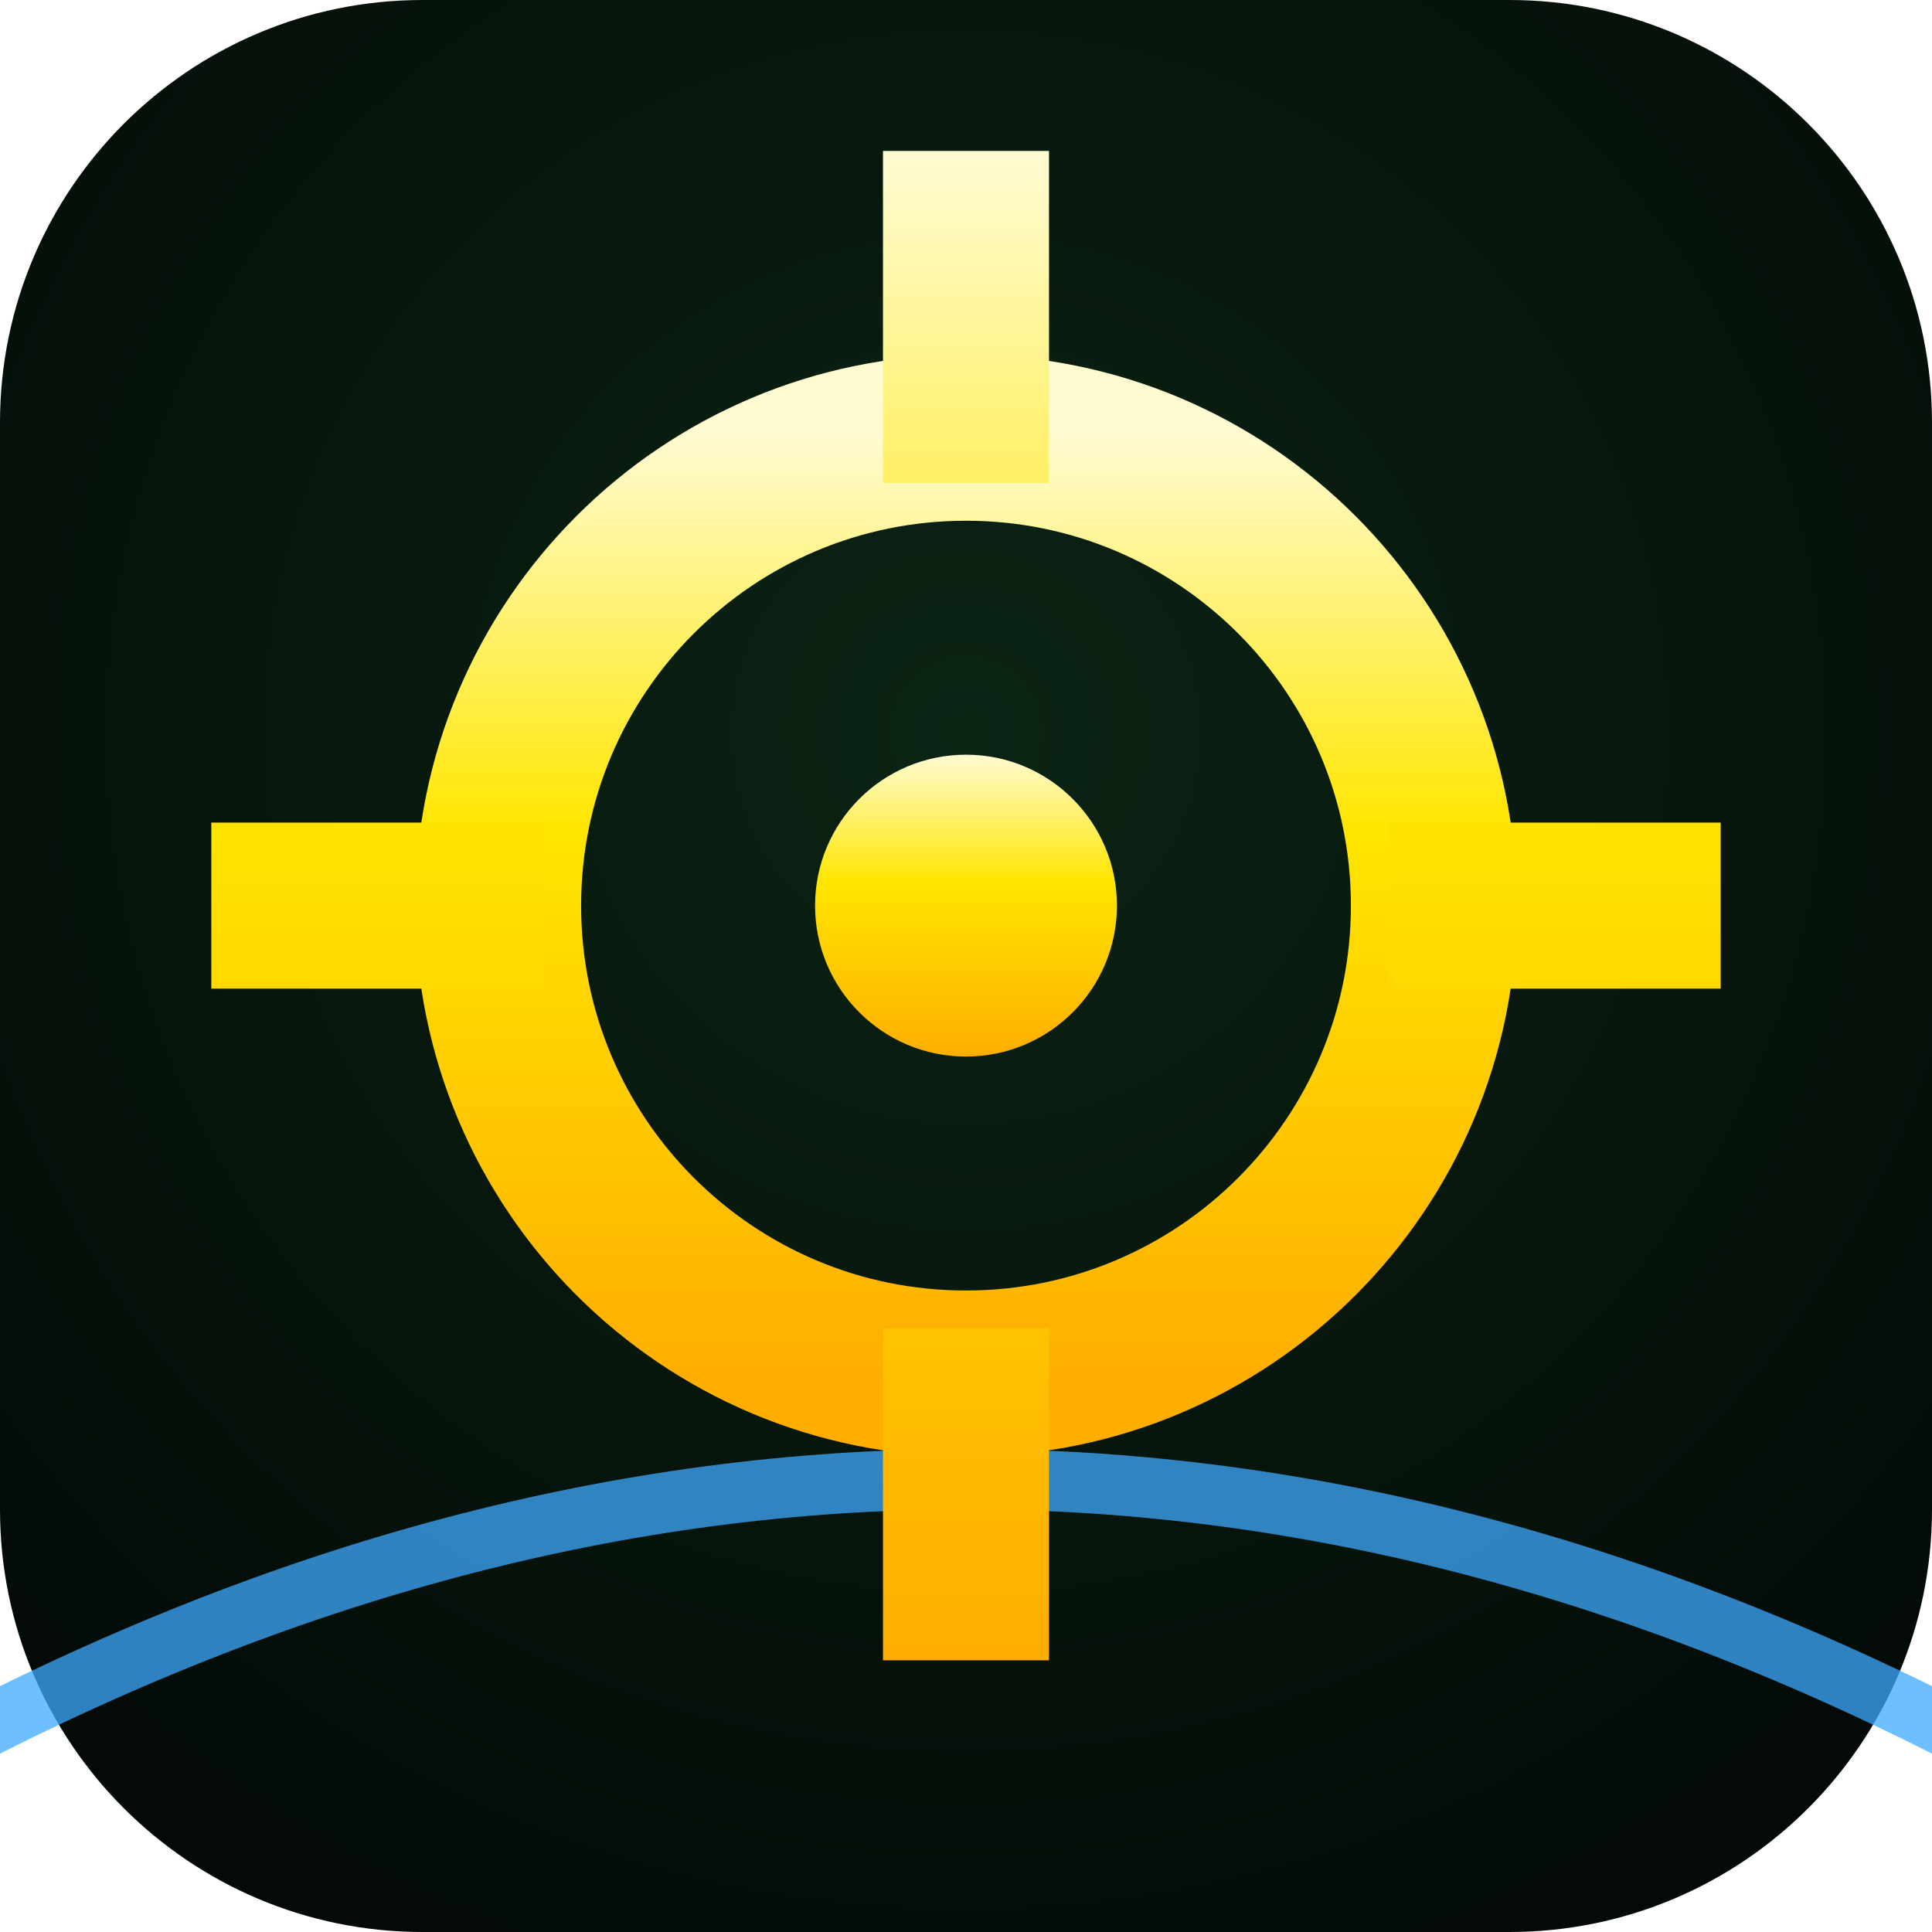
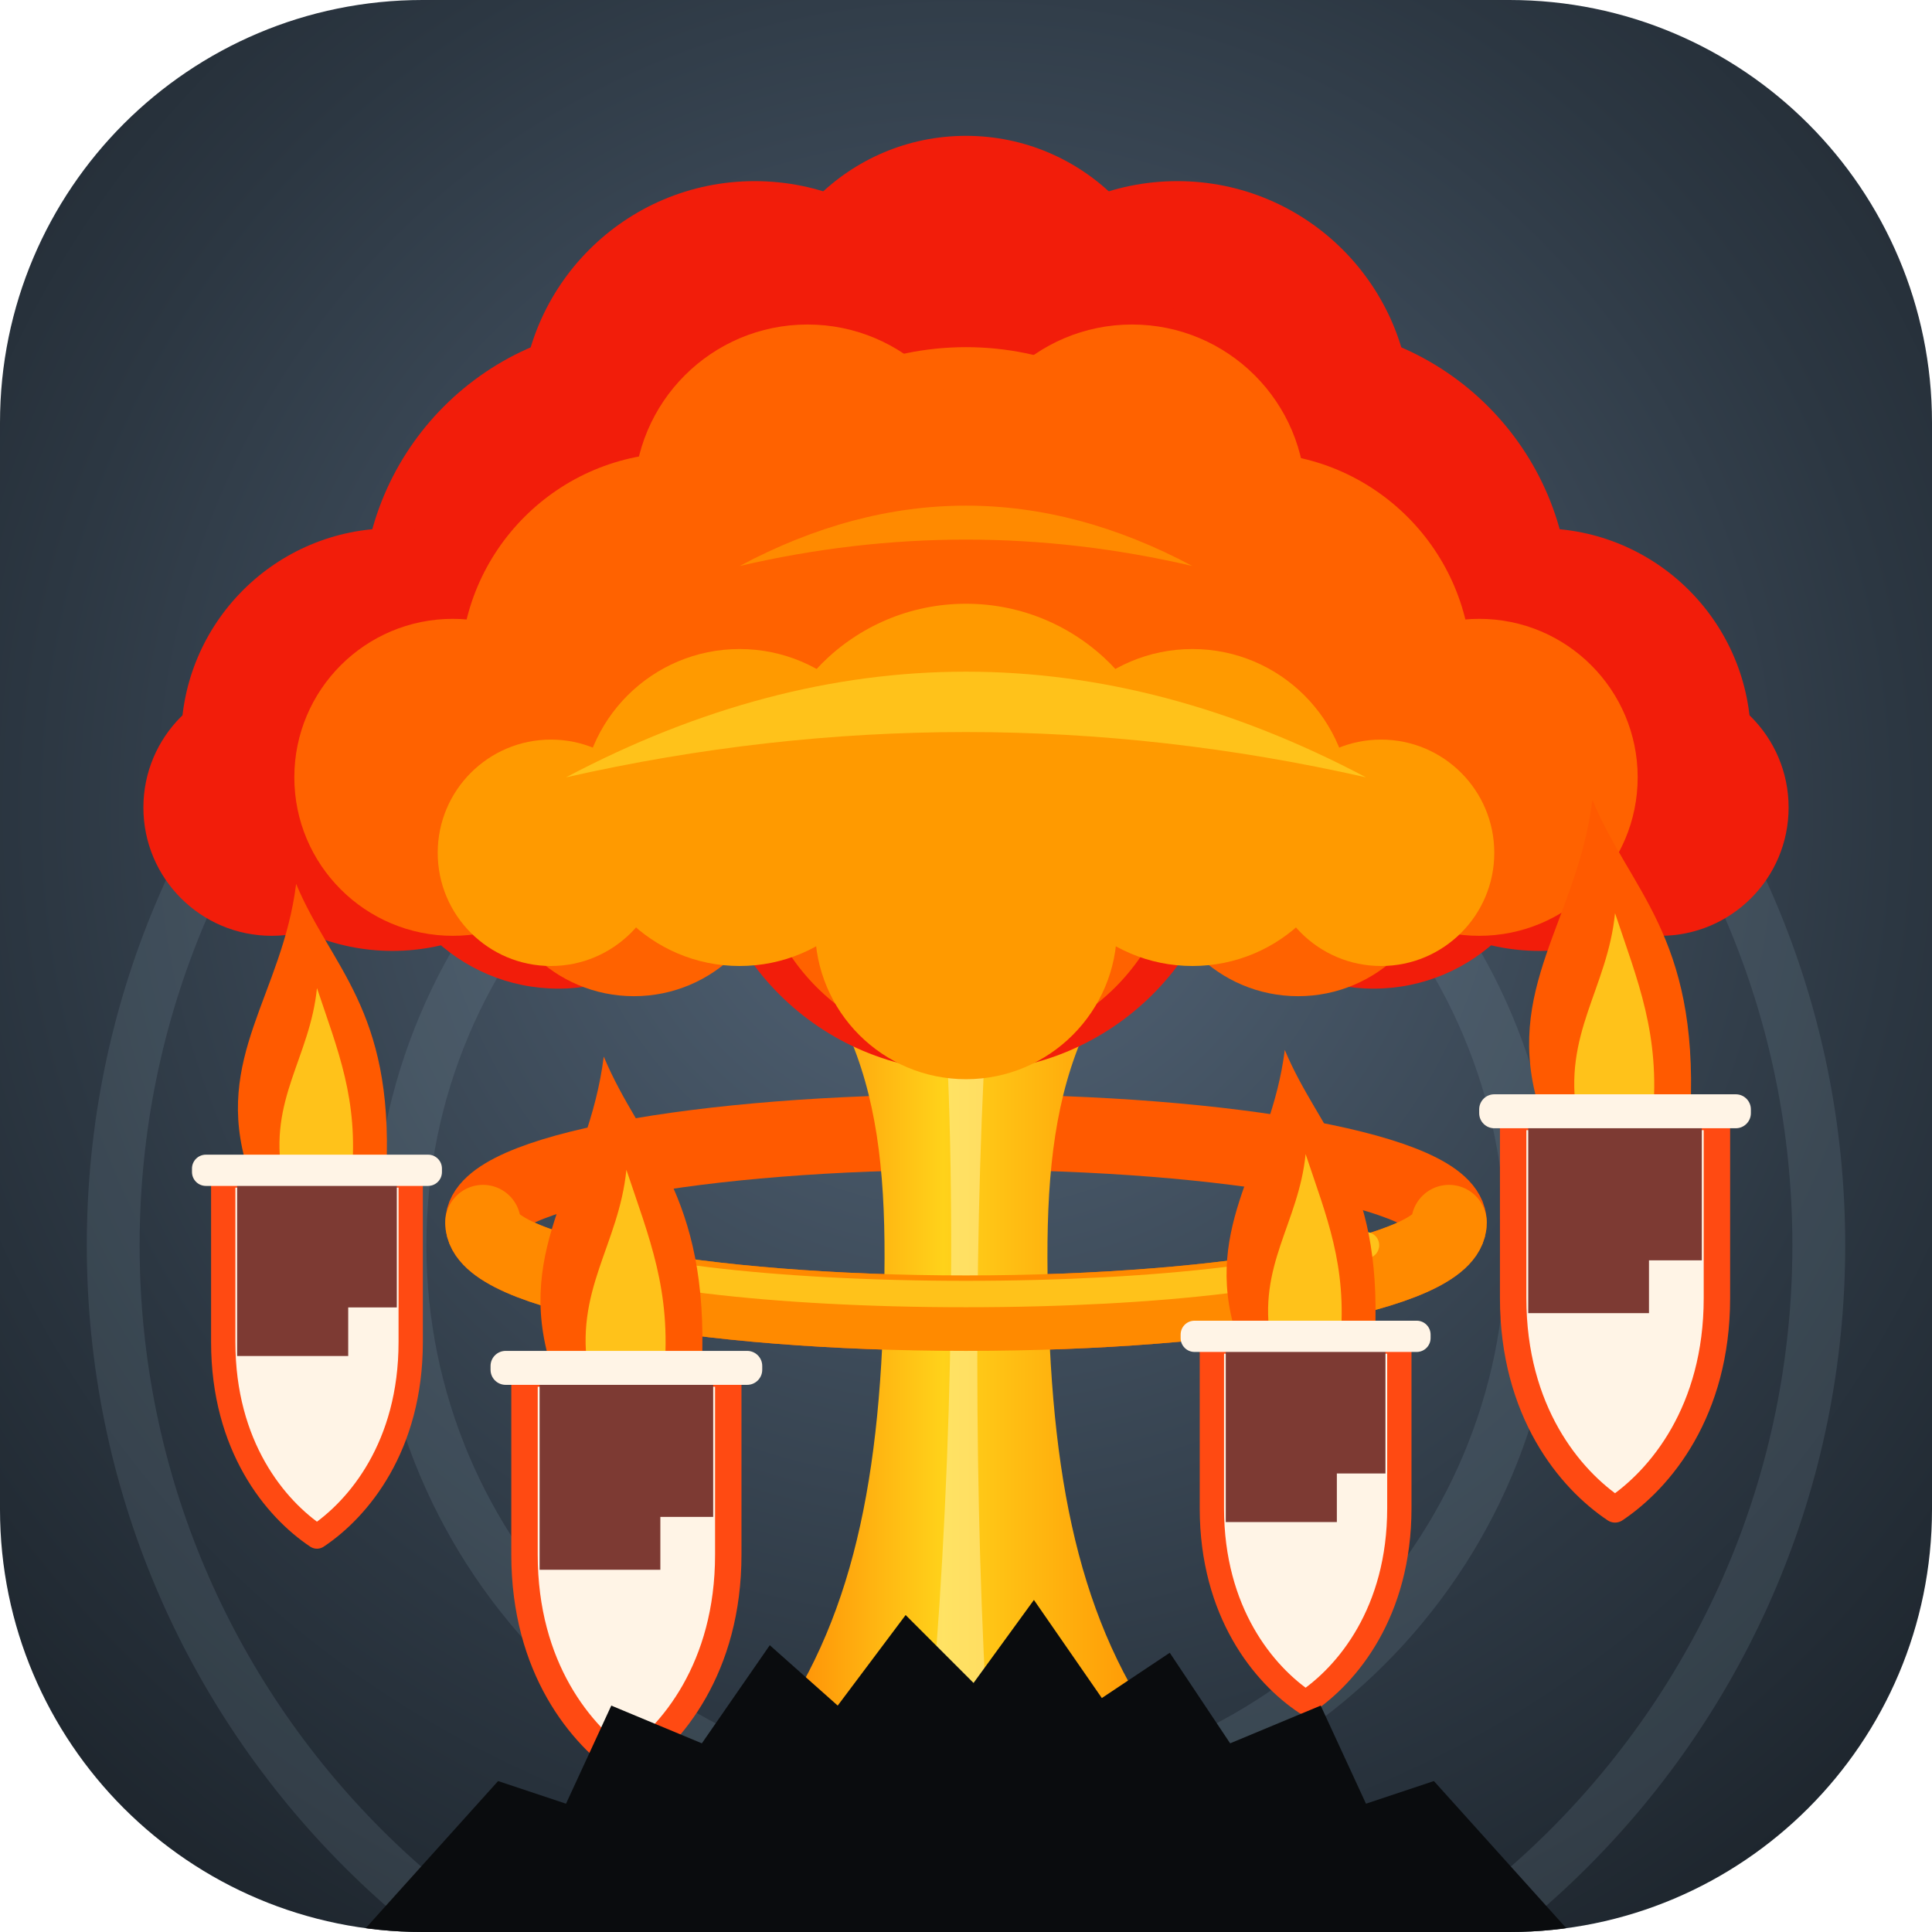
- <svg xmlns="http://www.w3.org/2000/svg" viewBox="0 0 64 64">
+ <svg xmlns="http://www.w3.org/2000/svg" viewBox="0 0 512 512">
  <defs>
-     <linearGradient id="y" x1="0" y1="0" x2="0" y2="1">
-       <stop offset="0" stop-color="#fffbd0" />
-       <stop offset=".42" stop-color="#ffe600" />
-       <stop offset="1" stop-color="#ffae00" />
+     <radialGradient id="bg" cx=".5" cy=".42" r=".8">
+       <stop offset="0" stop-color="#55677a" />
+       <stop offset=".6" stop-color="#2c3742" />
+       <stop offset="1" stop-color="#151b21" />
+     </radialGradient>
+     <linearGradient id="stem" x1="0" y1="0" x2="1" y2="0">
+       <stop offset="0" stop-color="#ff7a00" />
+       <stop offset=".45" stop-color="#ffd21a" />
+       <stop offset="1" stop-color="#ff8a00" />
    </linearGradient>
-     <radialGradient id="bg" cx=".5" cy=".38" r=".75">
-       <stop offset="0" stop-color="#0b2414" />
-       <stop offset="1" stop-color="#030805" />
-     </radialGradient>
+     <clipPath id="tile">
+       <rect width="512" height="512" rx="112" />
+     </clipPath>
  </defs>
-   <rect width="64" height="64" rx="14" fill="url(#bg)" />
-   <path d="M-2 58 Q32 40 66 58" fill="none" stroke="#3da9ff" stroke-width="2" opacity=".75" />
-   <g fill="none" stroke="url(#y)" stroke-width="5.5">
-     <circle cx="32" cy="30" r="15.5" />
-     <path d="M32 5v11M32 44v11M7 30h11M46 30h11" />
+   <g clip-path="url(#tile)">
+     <rect width="512" height="512" fill="url(#bg)" />
+     <g fill="none" stroke="#8fa3b5" opacity=".16" stroke-width="14">
+       <circle cx="256" cy="330" r="150" />
+       <circle cx="256" cy="330" r="226" />
+     </g>
+     <ellipse cx="256" cy="324" rx="128" ry="24" fill="none" stroke="#ff5a00" stroke-width="20" />
+     <path d="M196 236 C232 268 236 300 234 352 C232 404 222 440 196 470 H316 C290 440 280 404 278 352 C276 300 280 268 316 236Z" fill="url(#stem)" />
+     <path d="M250 262 C254 320 252 400 246 462 H262 C258 400 258 320 262 262Z" fill="#fff0a0" opacity=".55" />
+     <circle cx="256" cy="150" r="96" fill="#f21d0a" />
+     <circle cx="170" cy="160" r="74" fill="#f21d0a" />
+     <circle cx="342" cy="160" r="74" fill="#f21d0a" />
+     <circle cx="104" cy="196" r="56" fill="#f21d0a" />
+     <circle cx="408" cy="196" r="56" fill="#f21d0a" />
+     <circle cx="200" cy="110" r="62" fill="#f21d0a" />
+     <circle cx="312" cy="110" r="62" fill="#f21d0a" />
+     <circle cx="256" cy="92" r="56" fill="#f21d0a" />
+     <circle cx="148" cy="214" r="48" fill="#f21d0a" />
+     <circle cx="364" cy="214" r="48" fill="#f21d0a" />
+     <circle cx="256" cy="214" r="70" fill="#f21d0a" />
+     <circle cx="72" cy="214" r="34" fill="#f21d0a" />
+     <circle cx="440" cy="214" r="34" fill="#f21d0a" />
+     <circle cx="256" cy="170" r="78" fill="#ff6200" />
+     <circle cx="180" cy="178" r="58" fill="#ff6200" />
+     <circle cx="332" cy="178" r="58" fill="#ff6200" />
+     <circle cx="120" cy="206" r="42" fill="#ff6200" />
+     <circle cx="392" cy="206" r="42" fill="#ff6200" />
+     <circle cx="214" cy="132" r="46" fill="#ff6200" />
+     <circle cx="300" cy="132" r="46" fill="#ff6200" />
+     <circle cx="256" cy="222" r="56" fill="#ff6200" />
+     <circle cx="168" cy="226" r="38" fill="#ff6200" />
+     <circle cx="344" cy="226" r="38" fill="#ff6200" />
+     <circle cx="256" cy="214" r="54" fill="#ff9a00" />
+     <circle cx="196" cy="214" r="42" fill="#ff9a00" />
+     <circle cx="316" cy="214" r="42" fill="#ff9a00" />
+     <circle cx="146" cy="226" r="30" fill="#ff9a00" />
+     <circle cx="366" cy="226" r="30" fill="#ff9a00" />
+     <circle cx="256" cy="246" r="40" fill="#ff9a00" />
+     <path d="M150 206 Q256 150 362 206 Q256 182 150 206Z" fill="#ffc21a" />
+     <path d="M196 150 Q256 118 316 150 Q256 136 196 150Z" fill="#ff8a00" />
+     <path d="M128 324 A128 24 0 0 0 384 324" fill="none" stroke="#ff8a00" stroke-width="20" stroke-linecap="round" />
+     <path d="M150 330 A108 16 0 0 0 362 330" fill="none" stroke="#ffc21a" stroke-width="7" stroke-linecap="round" />
+     <g transform="translate(84 352) rotate(0) scale(0.92)">
+       <path d="M-20 -46 C-30 -78 -10 -96 -6 -128 C4 -104 22 -92 20 -46Z" fill="#ff5a00" />
+       <path d="M-10 -44 C-14 -66 -2 -78 0 -98 C6 -80 12 -66 10 -44Z" fill="#ffc21a" />
+       <path d="M-27 -44 H27 V4 C27 34 12 52 0 60 C-12 52 -27 34 -27 4Z" fill="#fff4e6" stroke="#ff4a12" stroke-width="7" stroke-linejoin="round" />
+       <path d="M-23 -42 H23 V-6 H9 V8 H-23Z" fill="#7d3a33" />
+       <rect x="-36" y="-50" width="72" height="9" rx="4" fill="#fff4e6" />
+     </g>
+     <g transform="translate(166 408) rotate(0) scale(1.0)">
+       <path d="M-20 -46 C-30 -78 -10 -96 -6 -128 C4 -104 22 -92 20 -46Z" fill="#ff5a00" />
+       <path d="M-10 -44 C-14 -66 -2 -78 0 -98 C6 -80 12 -66 10 -44Z" fill="#ffc21a" />
+       <path d="M-27 -44 H27 V4 C27 34 12 52 0 60 C-12 52 -27 34 -27 4Z" fill="#fff4e6" stroke="#ff4a12" stroke-width="7" stroke-linejoin="round" />
+       <path d="M-23 -42 H23 V-6 H9 V8 H-23Z" fill="#7d3a33" />
+       <rect x="-36" y="-50" width="72" height="9" rx="4" fill="#fff4e6" />
+     </g>
+     <g transform="translate(346 396) rotate(0) scale(0.92)">
+       <path d="M-20 -46 C-30 -78 -10 -96 -6 -128 C4 -104 22 -92 20 -46Z" fill="#ff5a00" />
+       <path d="M-10 -44 C-14 -66 -2 -78 0 -98 C6 -80 12 -66 10 -44Z" fill="#ffc21a" />
+       <path d="M-27 -44 H27 V4 C27 34 12 52 0 60 C-12 52 -27 34 -27 4Z" fill="#fff4e6" stroke="#ff4a12" stroke-width="7" stroke-linejoin="round" />
+       <path d="M-23 -42 H23 V-6 H9 V8 H-23Z" fill="#7d3a33" />
+       <rect x="-36" y="-50" width="72" height="9" rx="4" fill="#fff4e6" />
+     </g>
+     <g transform="translate(428 340) rotate(0) scale(1.0)">
+       <path d="M-20 -46 C-30 -78 -10 -96 -6 -128 C4 -104 22 -92 20 -46Z" fill="#ff5a00" />
+       <path d="M-10 -44 C-14 -66 -2 -78 0 -98 C6 -80 12 -66 10 -44Z" fill="#ffc21a" />
+       <path d="M-27 -44 H27 V4 C27 34 12 52 0 60 C-12 52 -27 34 -27 4Z" fill="#fff4e6" stroke="#ff4a12" stroke-width="7" stroke-linejoin="round" />
+       <path d="M-23 -42 H23 V-6 H9 V8 H-23Z" fill="#7d3a33" />
+       <rect x="-36" y="-50" width="72" height="9" rx="4" fill="#fff4e6" />
+     </g>
+     <path d="M96 512 L132 472 L150 478 L162 452 L186 462 L204 436 L222 452 L240 428 L258 446 L274 424 L292 450 L310 438 L326 462 L350 452 L362 478 L380 472 L416 512Z" fill="#0a0c0e" />
  </g>
-   <circle cx="32" cy="30" r="5" fill="url(#y)" />
</svg>
